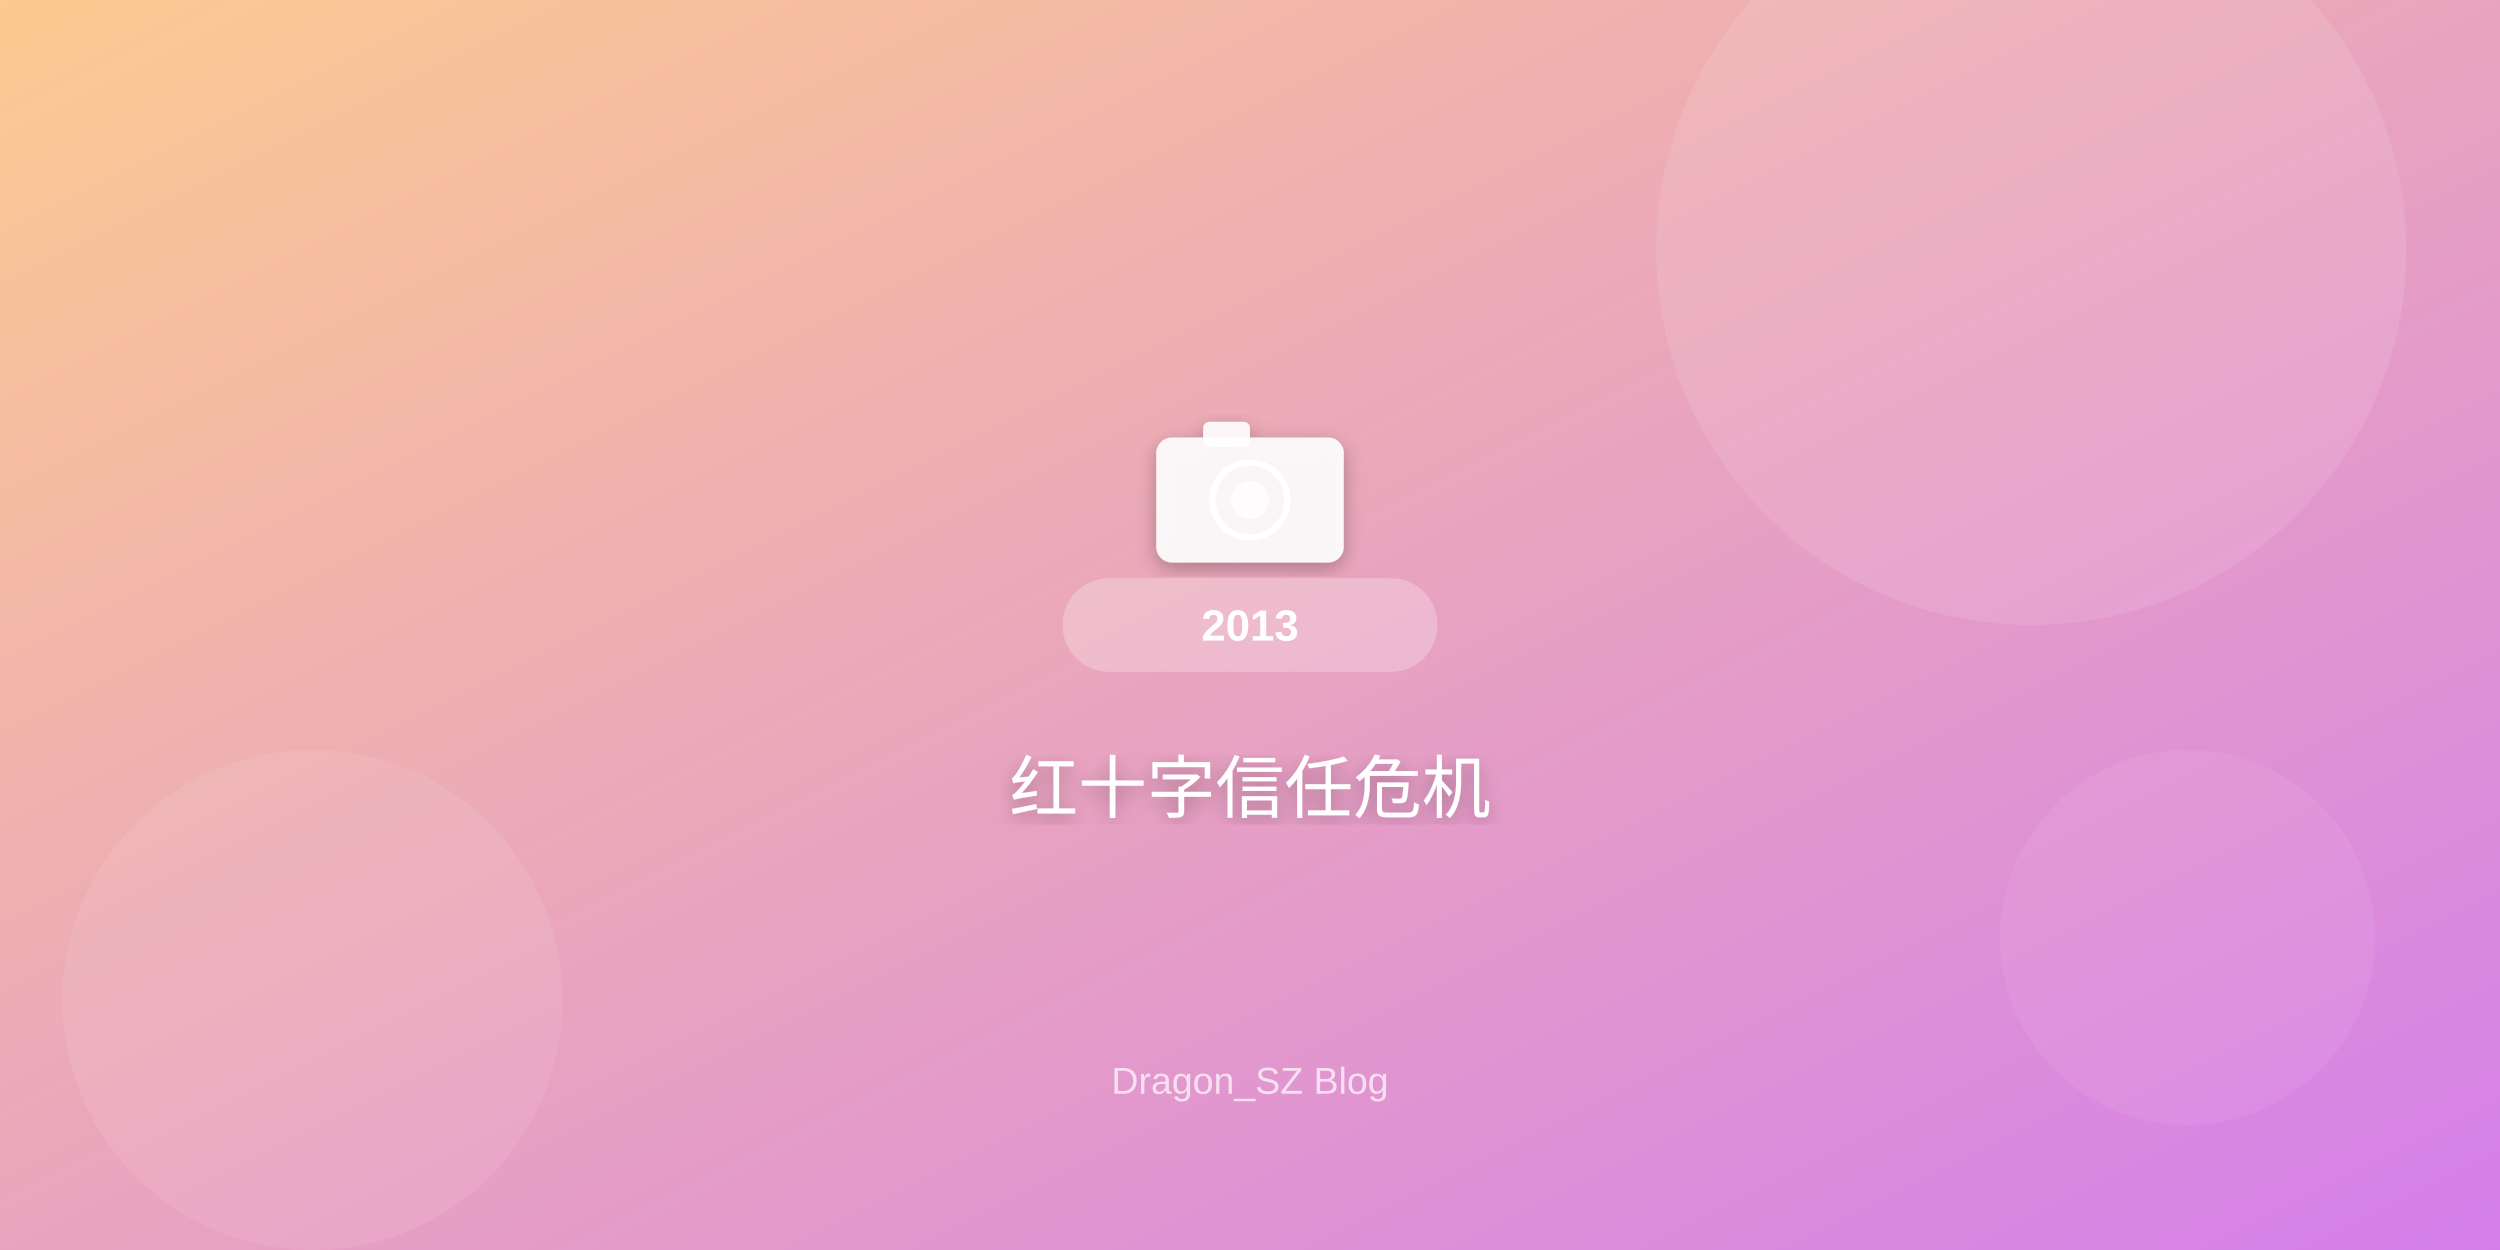
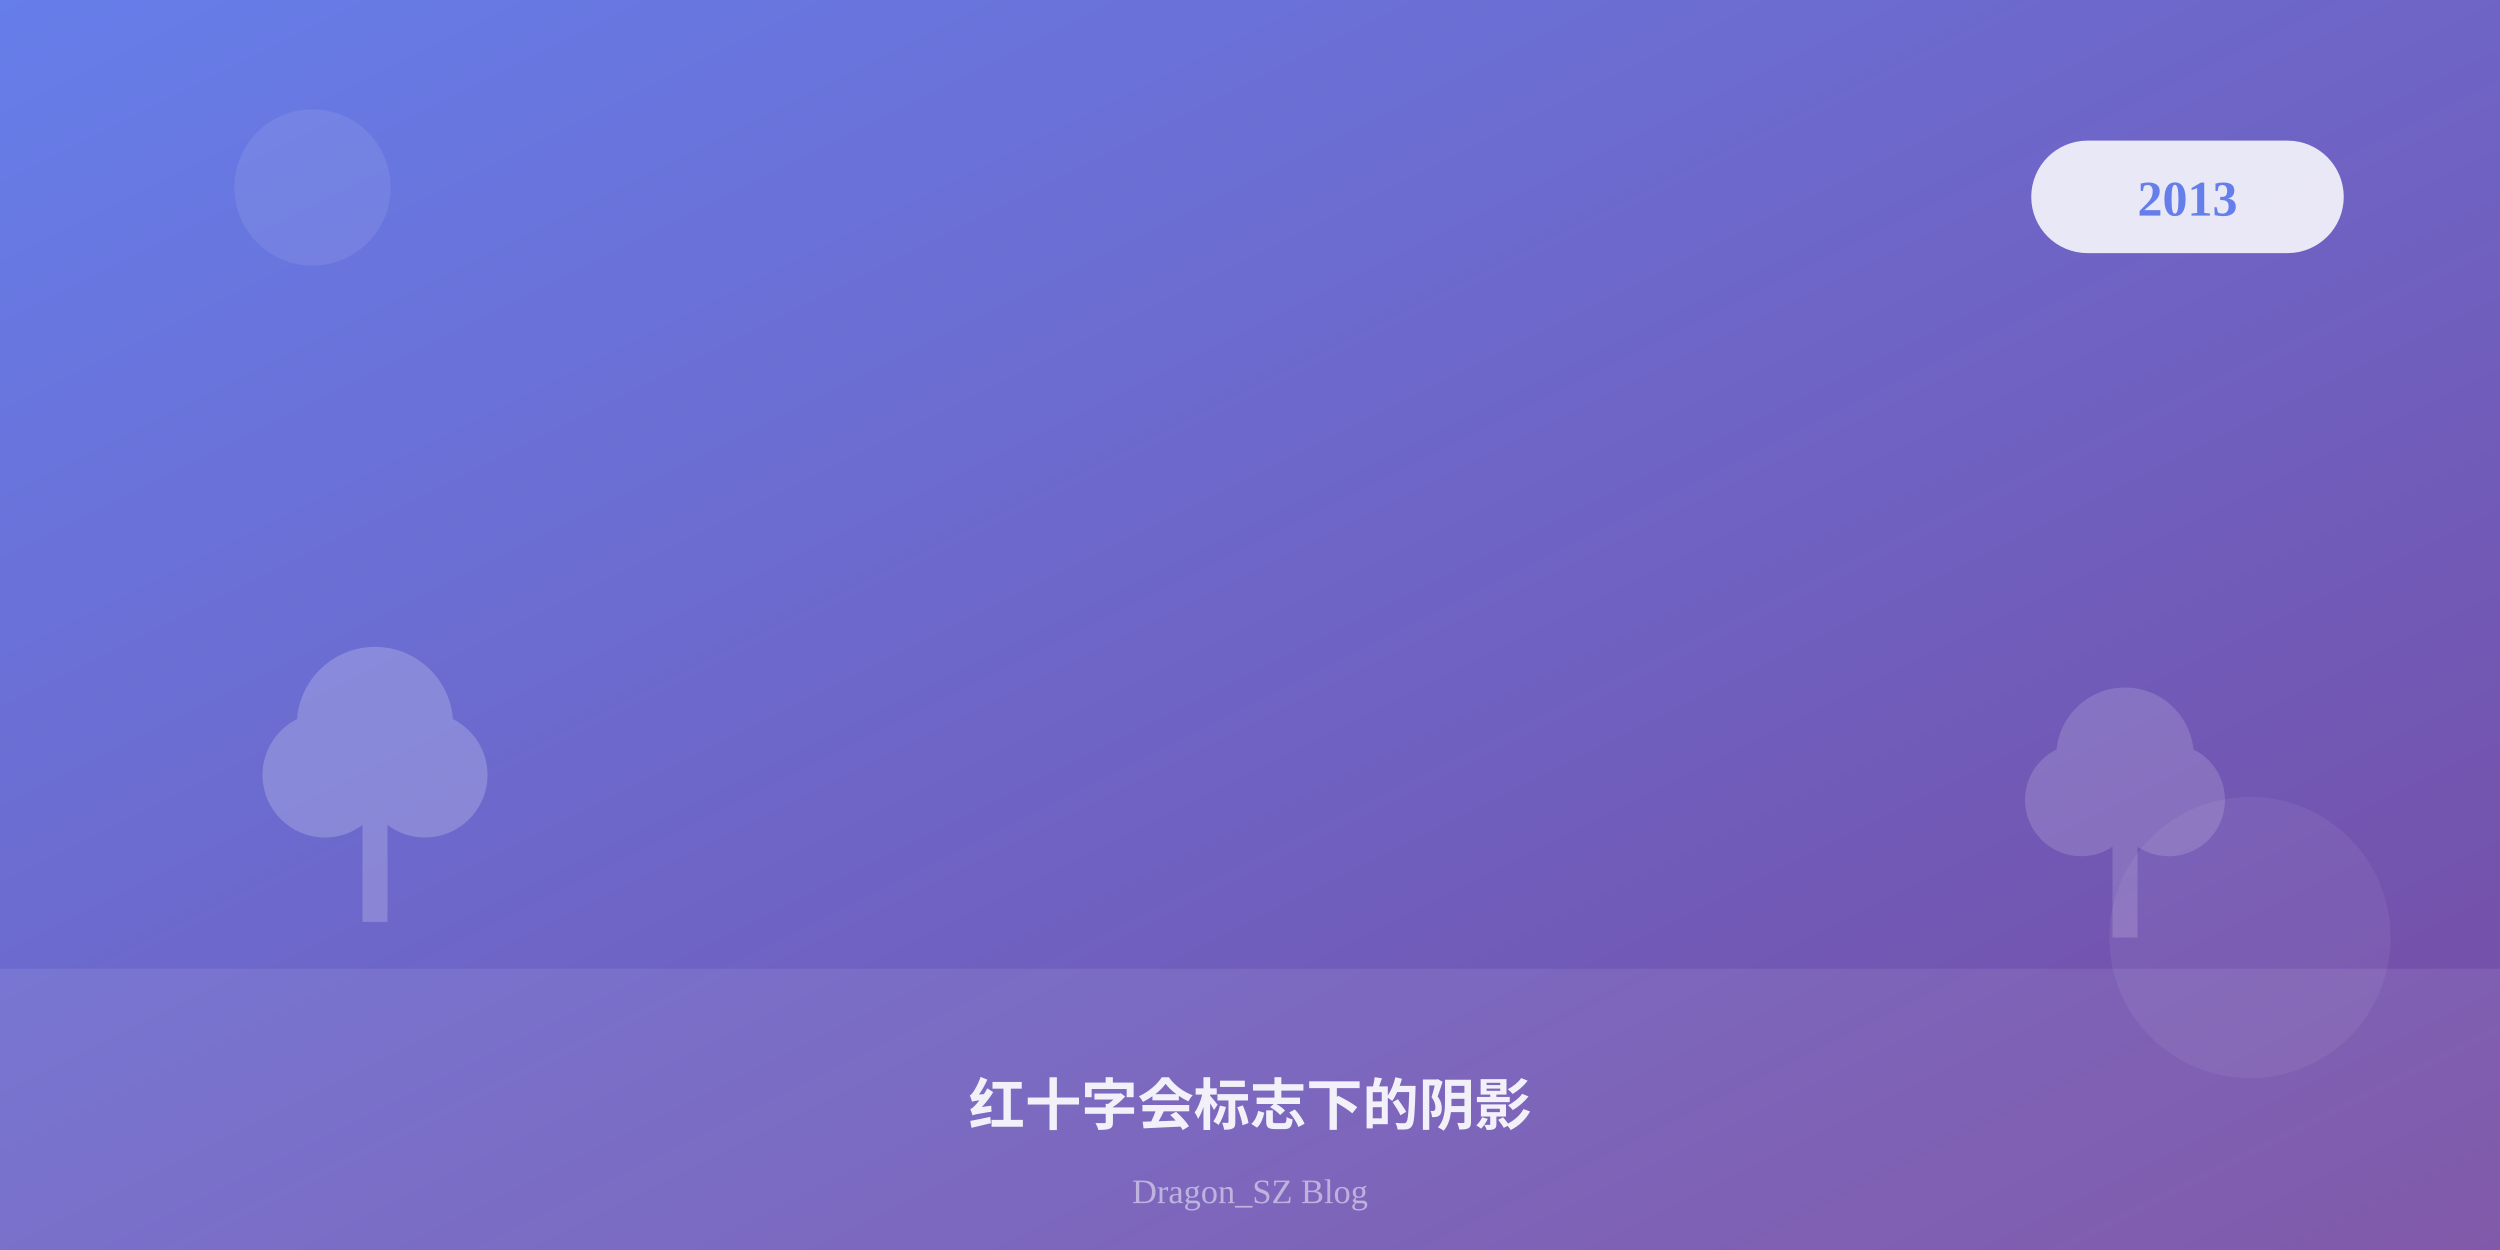
- <svg xmlns="http://www.w3.org/2000/svg" width="800" height="400" viewBox="0 0 800 400">
+ <svg xmlns="http://www.w3.org/2000/svg" viewBox="0 0 800 400" width="100%" height="100%">
  <defs>
-     <linearGradient id="grad" x1="0%" y1="0%" x2="100%" y2="100%">
-       <stop offset="0%" style="stop-color:#fccb90;stop-opacity:1" />
-       <stop offset="100%" style="stop-color:#d57eeb;stop-opacity:1" />
+     <linearGradient id="bg" x1="0%" y1="0%" x2="100%" y2="100%">
+       <stop offset="0%" style="stop-color:#667eea;stop-opacity:1" />
+       <stop offset="100%" style="stop-color:#764ba2;stop-opacity:1" />
    </linearGradient>
-     <filter id="shadow">
-       <feDropShadow dx="0" dy="2" stdDeviation="3" flood-opacity="0.3" />
-     </filter>
  </defs>
-   <rect width="800" height="400" fill="url(#grad)" rx="0" />
-   <circle cx="650" cy="80" r="120" fill="white" opacity="0.1" />
-   <circle cx="100" cy="320" r="80" fill="white" opacity="0.08" />
-   <circle cx="700" cy="300" r="60" fill="white" opacity="0.06" />
-   <g transform="translate(360, 120)" filter="url(#shadow)">
-     <rect x="10" y="20" width="60" height="40" rx="5" fill="white" opacity="0.9" />
-     <circle cx="40" cy="40" r="12" fill="none" stroke="white" stroke-width="2" opacity="0.9" />
-     <circle cx="40" cy="40" r="6" fill="white" opacity="0.7" />
-     <rect x="25" y="15" width="15" height="8" rx="2" fill="white" opacity="0.9" />
+   <rect width="800" height="400" fill="url(#bg)" />
+   <g transform="translate(120, 240)" opacity="0.2">
+     <rect x="-4" y="0" width="8" height="55" fill="white" />
+     <circle cx="0" cy="-8" r="25" fill="white" />
+     <circle cx="-16" cy="8" r="20" fill="white" />
+     <circle cx="16" cy="8" r="20" fill="white" />
  </g>
-   <rect x="340" y="185" width="120" height="30" rx="15" fill="white" opacity="0.25" />
-   <text x="400" y="205" font-family="Arial, sans-serif" font-size="14" fill="white" text-anchor="middle" font-weight="bold">2013</text>
-   <text x="400" y="260" font-family="Arial, sans-serif" font-size="22" fill="white" text-anchor="middle" filter="url(#shadow)">红十字信任危机</text>
-   <text x="400" y="350" font-family="Arial, sans-serif" font-size="12" fill="white" text-anchor="middle" opacity="0.7">Dragon_SZ Blog</text>
+   <g transform="translate(680, 250)" opacity="0.15">
+     <rect x="-4" y="0" width="8" height="50" fill="white" />
+     <circle cx="0" cy="-8" r="22" fill="white" />
+     <circle cx="-14" cy="6" r="18" fill="white" />
+     <circle cx="14" cy="6" r="18" fill="white" />
+   </g>
+   <circle cx="100" cy="60" r="25" fill="white" opacity="0.08" />
+   <circle cx="720" cy="300" r="45" fill="white" opacity="0.06" />
+   <rect x="0" y="310" width="800" height="90" fill="white" opacity="0.08" />
+   <g transform="translate(650, 45)">
+     <rect width="100" height="36" rx="18" fill="white" opacity="0.85" />
+     <text x="50" y="24" text-anchor="middle" font-size="16" font-weight="bold" fill="#667eea">2013</text>
+   </g>
+   <text x="400" y="360" text-anchor="middle" font-size="18" font-weight="bold" fill="white" opacity="0.9">红十字会标志下的阴影</text>
+   <text x="400" y="385" text-anchor="middle" font-size="11" fill="white" opacity="0.5">Dragon_SZ Blog</text>
</svg>
